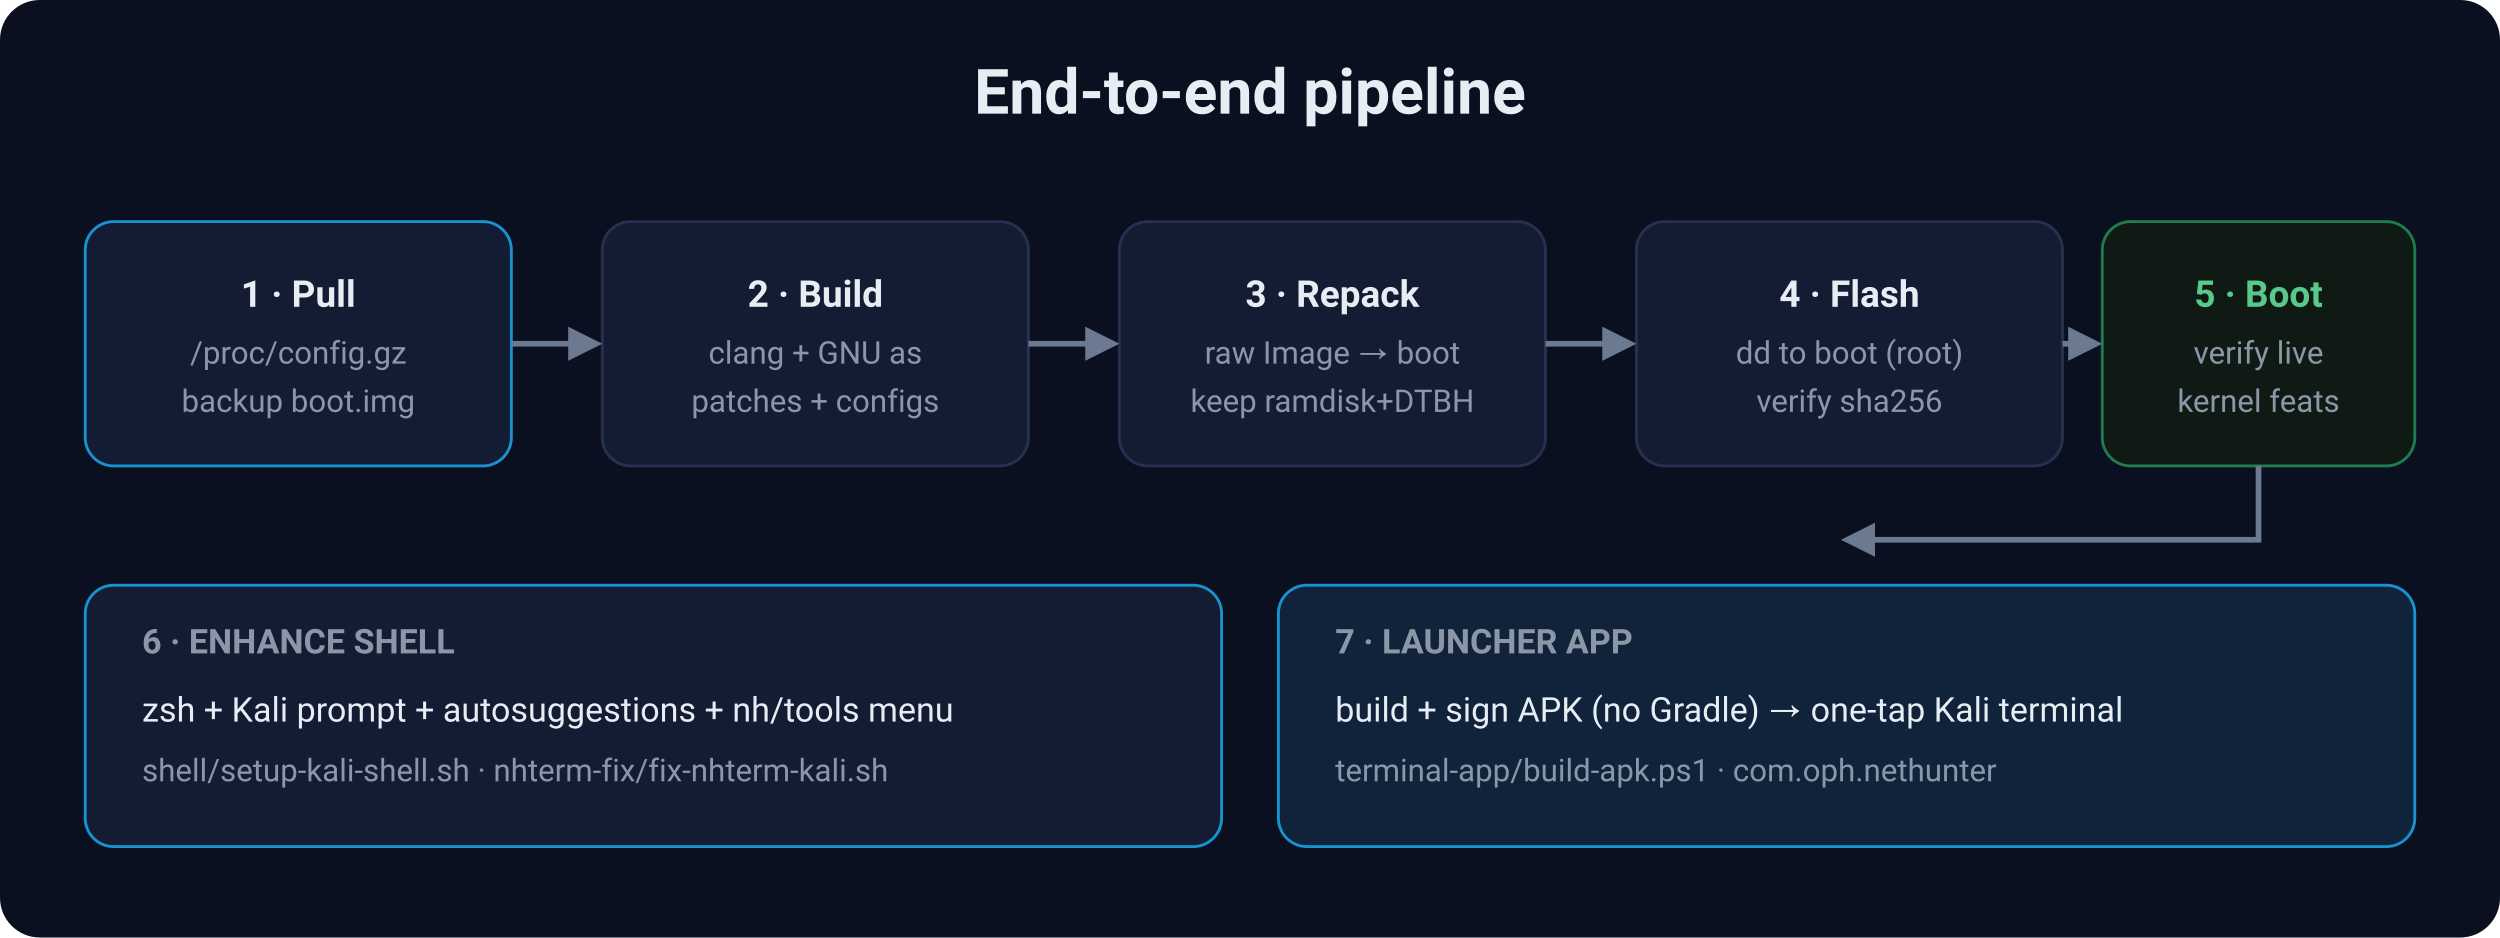
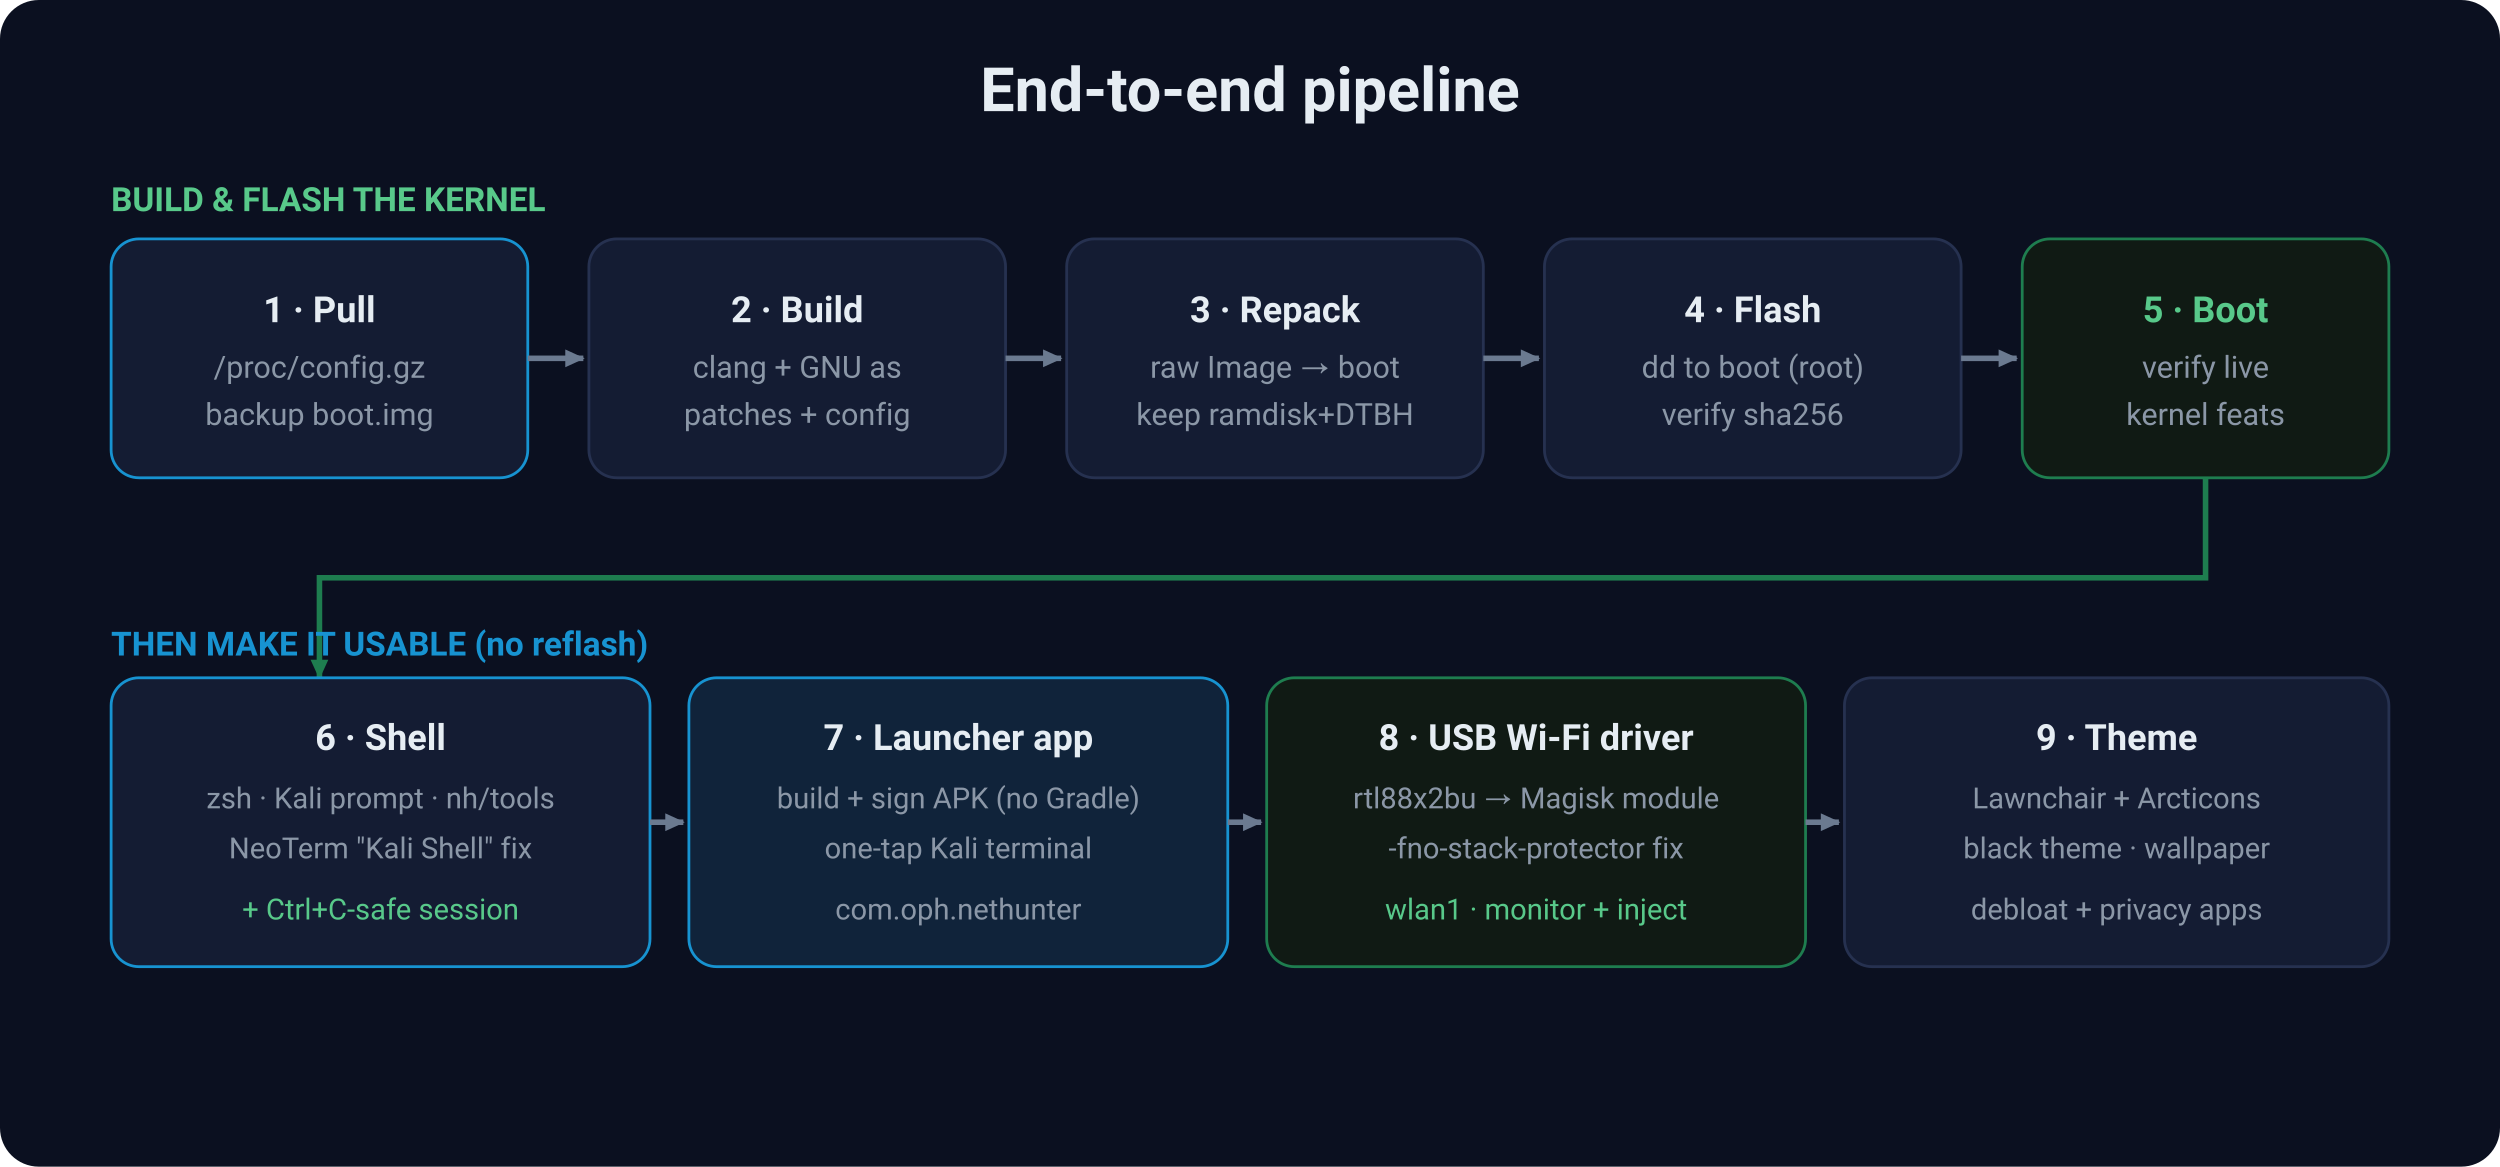
- <svg xmlns="http://www.w3.org/2000/svg" width="880" height="330" viewBox="0 0 880 330" font-family="'Segoe UI',Roboto,Helvetica,Arial,sans-serif">
-   <rect width="880" height="330" rx="14" fill="#0B1020" />
-   <text x="440" y="40" text-anchor="middle" fill="#E6EDF3" font-size="22" font-weight="700">End-to-end pipeline</text>
-   <g>
-     <rect x="30" y="78" width="150" height="86" rx="10" fill="#141C33" stroke="#1793D1" />
-     <text x="105" y="108" text-anchor="middle" fill="#E6EDF3" font-size="13" font-weight="700">1 · Pull</text>
-     <text x="105" y="128" text-anchor="middle" fill="#8B97A7" font-size="11">/proc/config.gz</text>
-     <text x="105" y="145" text-anchor="middle" fill="#8B97A7" font-size="11">backup boot.img</text>
-     <rect x="212" y="78" width="150" height="86" rx="10" fill="#141C33" stroke="#263150" />
-     <text x="287" y="108" text-anchor="middle" fill="#E6EDF3" font-size="13" font-weight="700">2 · Build</text>
-     <text x="287" y="128" text-anchor="middle" fill="#8B97A7" font-size="11">clang + GNU as</text>
-     <text x="287" y="145" text-anchor="middle" fill="#8B97A7" font-size="11">patches + configs</text>
-     <rect x="394" y="78" width="150" height="86" rx="10" fill="#141C33" stroke="#263150" />
-     <text x="469" y="108" text-anchor="middle" fill="#E6EDF3" font-size="13" font-weight="700">3 · Repack</text>
-     <text x="469" y="128" text-anchor="middle" fill="#8B97A7" font-size="11">raw Image → boot</text>
-     <text x="469" y="145" text-anchor="middle" fill="#8B97A7" font-size="11">keep ramdisk+DTBH</text>
-     <rect x="576" y="78" width="150" height="86" rx="10" fill="#141C33" stroke="#263150" />
-     <text x="651" y="108" text-anchor="middle" fill="#E6EDF3" font-size="13" font-weight="700">4 · Flash</text>
-     <text x="651" y="128" text-anchor="middle" fill="#8B97A7" font-size="11">dd to boot (root)</text>
-     <text x="651" y="145" text-anchor="middle" fill="#8B97A7" font-size="11">verify sha256</text>
-     <rect x="740" y="78" width="110" height="86" rx="10" fill="#101A14" stroke="#1E7D4F" />
-     <text x="795" y="108" text-anchor="middle" fill="#58C98A" font-size="13" font-weight="700">5 · Boot</text>
-     <text x="795" y="128" text-anchor="middle" fill="#8B97A7" font-size="11">verify live</text>
-     <text x="795" y="145" text-anchor="middle" fill="#8B97A7" font-size="11">kernel feats</text>
-   </g>
-   <g stroke="#6B7A90" stroke-width="2" marker-end="url(#a)">
-     <path d="M180 121 L210 121" />
-     <path d="M362 121 L392 121" />
-     <path d="M544 121 L574 121" />
-     <path d="M726 121 L738 121" />
-   </g>
-   <rect x="30" y="206" width="400" height="92" rx="10" fill="#141C33" stroke="#1793D1" />
-   <text x="50" y="230" fill="#8B97A7" font-size="12" font-weight="600">6 · ENHANCE SHELL</text>
-   <text x="50" y="254" fill="#E6EDF3" font-size="12">zsh + Kali prompt + autosuggestions + nh/tools menu</text>
-   <text x="50" y="275" fill="#8B97A7" font-size="11">shell/setup-kali-shell.sh  ·  nhterm-fix/fix-nhterm-kali.sh</text>
-   <rect x="450" y="206" width="400" height="92" rx="10" fill="#10233A" stroke="#1793D1" />
-   <text x="470" y="230" fill="#8B97A7" font-size="12" font-weight="600">7 · LAUNCHER APP</text>
-   <text x="470" y="254" fill="#E6EDF3" font-size="12">build + sign APK (no Gradle) → one-tap Kali terminal</text>
-   <text x="470" y="275" fill="#8B97A7" font-size="11">terminal-app/build-apk.ps1  ·  com.oph.nethunter</text>
-   <path d="M795 164 L795 190 L650 190" stroke="#6B7A90" stroke-width="2" fill="none" marker-end="url(#a)" />
+ <svg xmlns="http://www.w3.org/2000/svg" width="900" height="420" viewBox="0 0 900 420" font-family="'Segoe UI',Roboto,Helvetica,Arial,sans-serif">
  <defs>
-     <marker id="a" markerWidth="9" markerHeight="9" refX="5" refY="3" orient="auto">
-       <path d="M0,0 L6,3 L0,6 Z" fill="#6B7A90" />
+     <marker id="a" markerWidth="9" markerHeight="9" refX="6.5" refY="3.2" orient="auto" markerUnits="userSpaceOnUse">
+       <path d="M0,0 L7,3.2 L0,6.4 Z" fill="#6B7A90" />
+     </marker>
+     <marker id="ag" markerWidth="9" markerHeight="9" refX="6.5" refY="3.2" orient="auto" markerUnits="userSpaceOnUse">
+       <path d="M0,0 L7,3.2 L0,6.4 Z" fill="#1E7D4F" />
    </marker>
  </defs>
+   <rect width="900" height="420" rx="14" fill="#0B1020" />
+   <text x="450" y="40" text-anchor="middle" fill="#E6EDF3" font-size="22" font-weight="700">End-to-end pipeline</text>
+   <text x="40" y="76" fill="#58C98A" font-size="12" font-weight="700">BUILD &amp; FLASH THE KERNEL</text>
+   <rect x="40" y="86" width="150" height="86" rx="10" fill="#141C33" stroke="#1793D1" />
+   <text x="115" y="116" text-anchor="middle" fill="#E6EDF3" font-size="13" font-weight="700">1 · Pull</text>
+   <text x="115" y="136" text-anchor="middle" fill="#8B97A7" font-size="11">/proc/config.gz</text>
+   <text x="115" y="153" text-anchor="middle" fill="#8B97A7" font-size="11">backup boot.img</text>
+   <rect x="212" y="86" width="150" height="86" rx="10" fill="#141C33" stroke="#263150" />
+   <text x="287" y="116" text-anchor="middle" fill="#E6EDF3" font-size="13" font-weight="700">2 · Build</text>
+   <text x="287" y="136" text-anchor="middle" fill="#8B97A7" font-size="11">clang + GNU as</text>
+   <text x="287" y="153" text-anchor="middle" fill="#8B97A7" font-size="11">patches + config</text>
+   <rect x="384" y="86" width="150" height="86" rx="10" fill="#141C33" stroke="#263150" />
+   <text x="459" y="116" text-anchor="middle" fill="#E6EDF3" font-size="13" font-weight="700">3 · Repack</text>
+   <text x="459" y="136" text-anchor="middle" fill="#8B97A7" font-size="11">raw Image → boot</text>
+   <text x="459" y="153" text-anchor="middle" fill="#8B97A7" font-size="11">keep ramdisk+DTBH</text>
+   <rect x="556" y="86" width="150" height="86" rx="10" fill="#141C33" stroke="#263150" />
+   <text x="631" y="116" text-anchor="middle" fill="#E6EDF3" font-size="13" font-weight="700">4 · Flash</text>
+   <text x="631" y="136" text-anchor="middle" fill="#8B97A7" font-size="11">dd to boot (root)</text>
+   <text x="631" y="153" text-anchor="middle" fill="#8B97A7" font-size="11">verify sha256</text>
+   <rect x="728" y="86" width="132" height="86" rx="10" fill="#101A14" stroke="#1E7D4F" />
+   <text x="794" y="116" text-anchor="middle" fill="#58C98A" font-size="13" font-weight="700">5 · Boot</text>
+   <text x="794" y="136" text-anchor="middle" fill="#8B97A7" font-size="11">verify live</text>
+   <text x="794" y="153" text-anchor="middle" fill="#8B97A7" font-size="11">kernel feats</text>
+   <g stroke="#6B7A90" stroke-width="2" marker-end="url(#a)">
+     <path d="M190 129 L210 129" />
+     <path d="M362 129 L382 129" />
+     <path d="M534 129 L554 129" />
+     <path d="M706 129 L726 129" />
+   </g>
+   <path d="M794 172 L794 208 L115 208 L115 244" stroke="#1E7D4F" stroke-width="2" fill="none" marker-end="url(#ag)" />
+   <text x="40" y="236" fill="#1793D1" font-size="12" font-weight="700">THEN MAKE IT USABLE (no reflash)</text>
+   <rect x="40" y="244" width="194" height="104" rx="10" fill="#141C33" stroke="#1793D1" />
+   <text x="137" y="270" text-anchor="middle" fill="#E6EDF3" font-size="13" font-weight="700">6 · Shell</text>
+   <text x="137" y="291" text-anchor="middle" fill="#8B97A7" font-size="10.5">zsh · Kali prompt · nh/tools</text>
+   <text x="137" y="309" text-anchor="middle" fill="#8B97A7" font-size="10.5">NeoTerm "Kali Shell" fix</text>
+   <text x="137" y="331" text-anchor="middle" fill="#58C98A" font-size="10.5">+ Ctrl+C-safe session</text>
+   <rect x="248" y="244" width="194" height="104" rx="10" fill="#10233A" stroke="#1793D1" />
+   <text x="345" y="270" text-anchor="middle" fill="#E6EDF3" font-size="13" font-weight="700">7 · Launcher app</text>
+   <text x="345" y="291" text-anchor="middle" fill="#8B97A7" font-size="10.5">build + sign APK (no Gradle)</text>
+   <text x="345" y="309" text-anchor="middle" fill="#8B97A7" font-size="10.5">one-tap Kali terminal</text>
+   <text x="345" y="331" text-anchor="middle" fill="#8B97A7" font-size="10.5">com.oph.nethunter</text>
+   <rect x="456" y="244" width="194" height="104" rx="10" fill="#101A14" stroke="#1E7D4F" />
+   <text x="553" y="270" text-anchor="middle" fill="#E6EDF3" font-size="13" font-weight="700">8 · USB Wi-Fi driver</text>
+   <text x="553" y="291" text-anchor="middle" fill="#8B97A7" font-size="10.5">rtl88x2bu → Magisk module</text>
+   <text x="553" y="309" text-anchor="middle" fill="#8B97A7" font-size="10.5">-fno-stack-protector fix</text>
+   <text x="553" y="331" text-anchor="middle" fill="#58C98A" font-size="10.5">wlan1 · monitor + inject</text>
+   <rect x="664" y="244" width="196" height="104" rx="10" fill="#141C33" stroke="#263150" />
+   <text x="762" y="270" text-anchor="middle" fill="#E6EDF3" font-size="13" font-weight="700">9 · Theme</text>
+   <text x="762" y="291" text-anchor="middle" fill="#8B97A7" font-size="10.5">Lawnchair + Arcticons</text>
+   <text x="762" y="309" text-anchor="middle" fill="#8B97A7" font-size="10.5">black theme · wallpaper</text>
+   <text x="762" y="331" text-anchor="middle" fill="#8B97A7" font-size="10.5">debloat + privacy apps</text>
+   <g stroke="#6B7A90" stroke-width="2" marker-end="url(#a)">
+     <path d="M234 296 L246 296" />
+     <path d="M442 296 L454 296" />
+     <path d="M650 296 L662 296" />
+   </g>
</svg>
